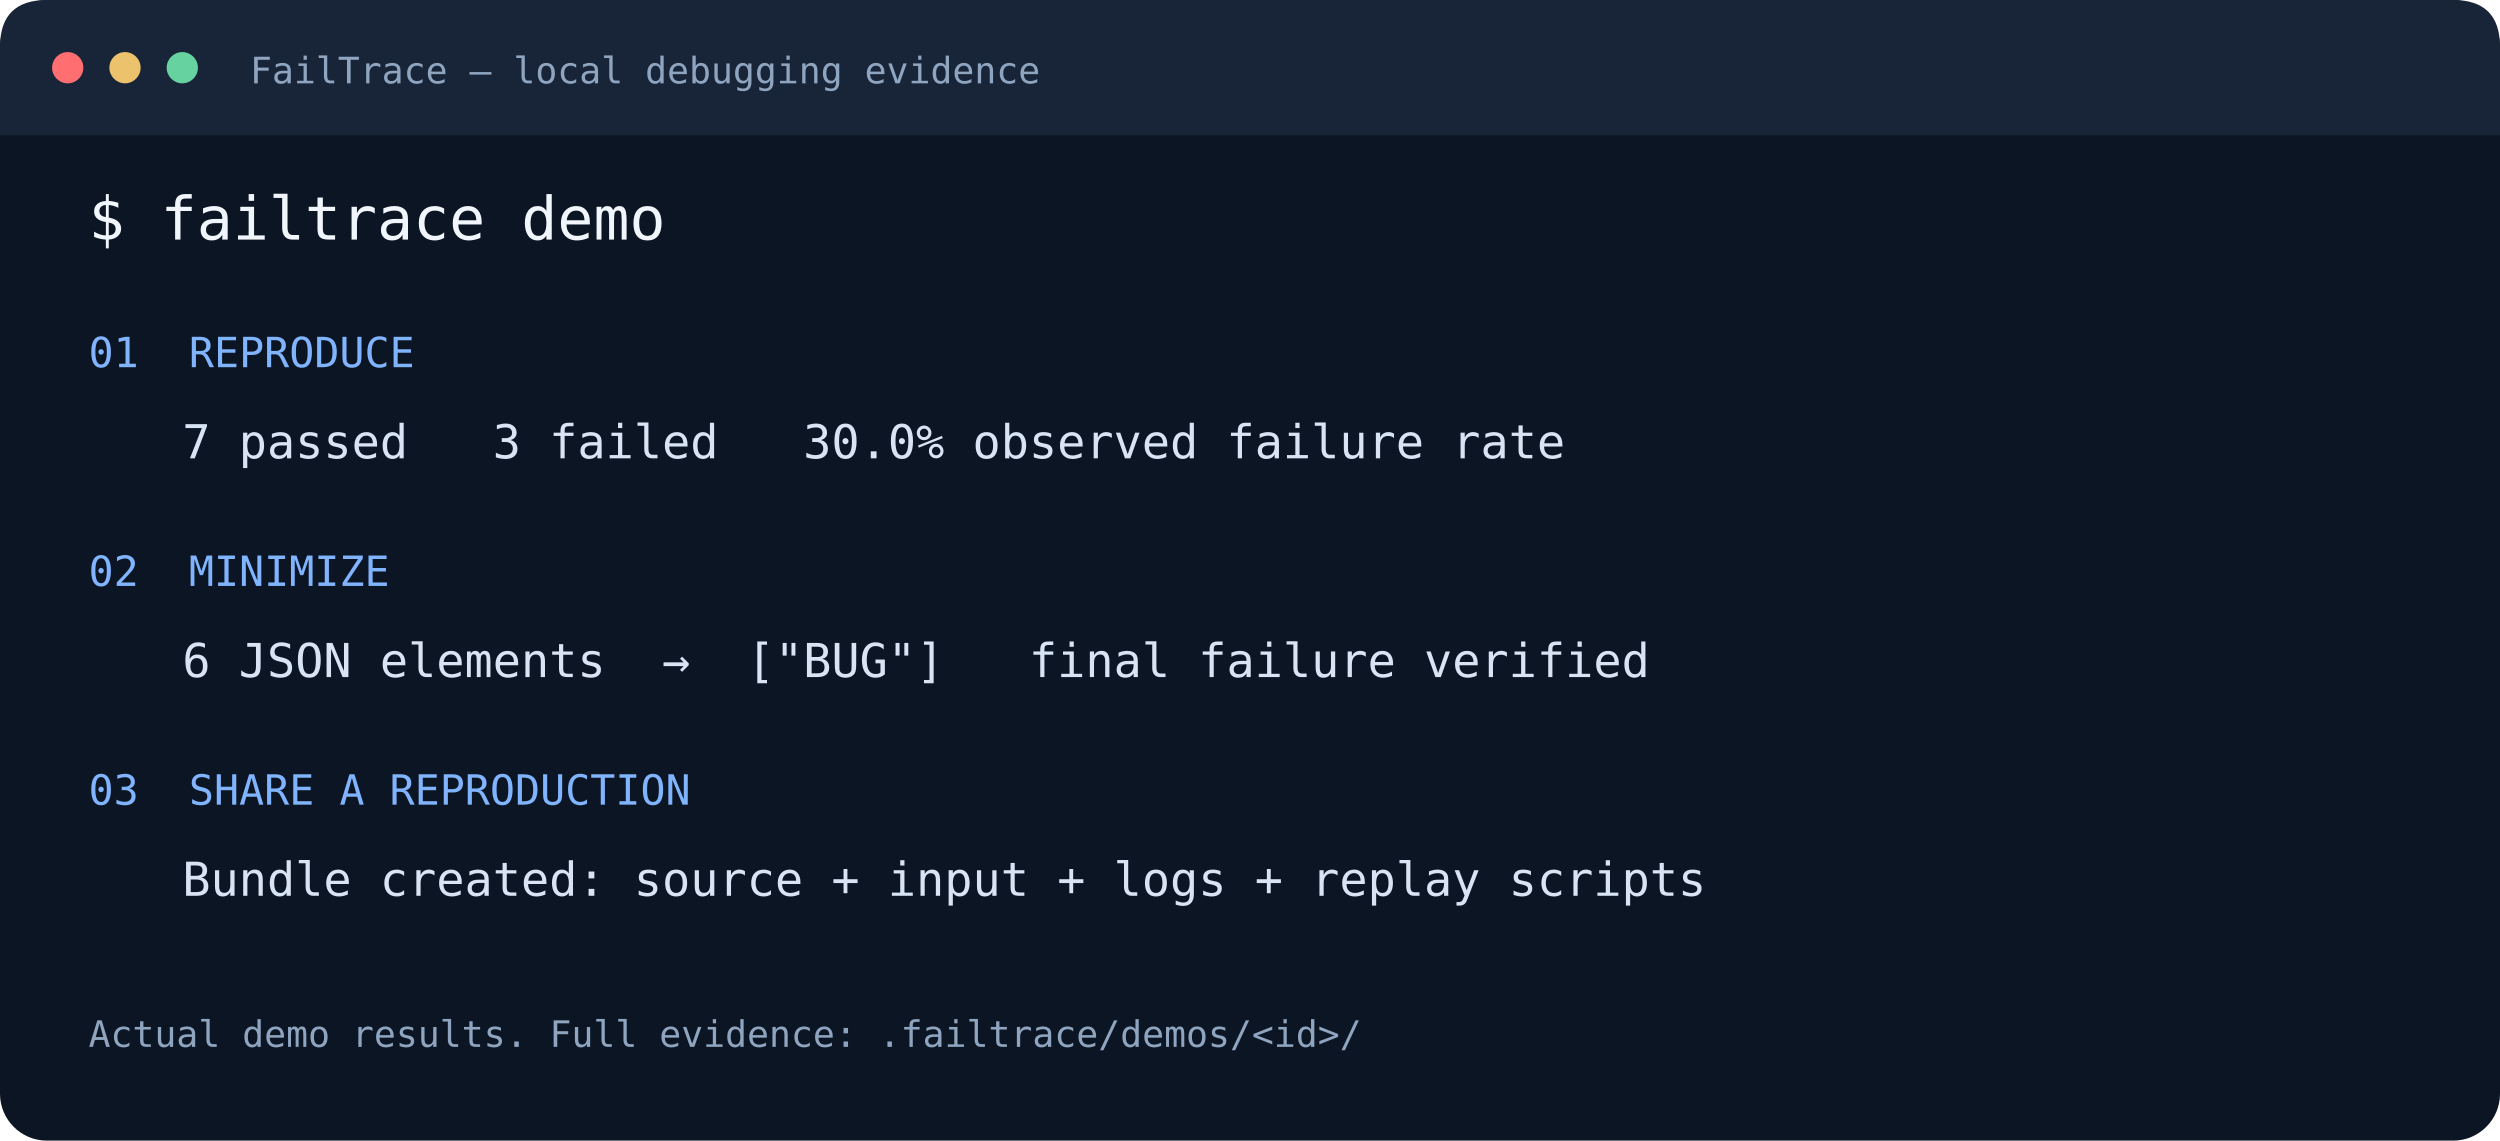
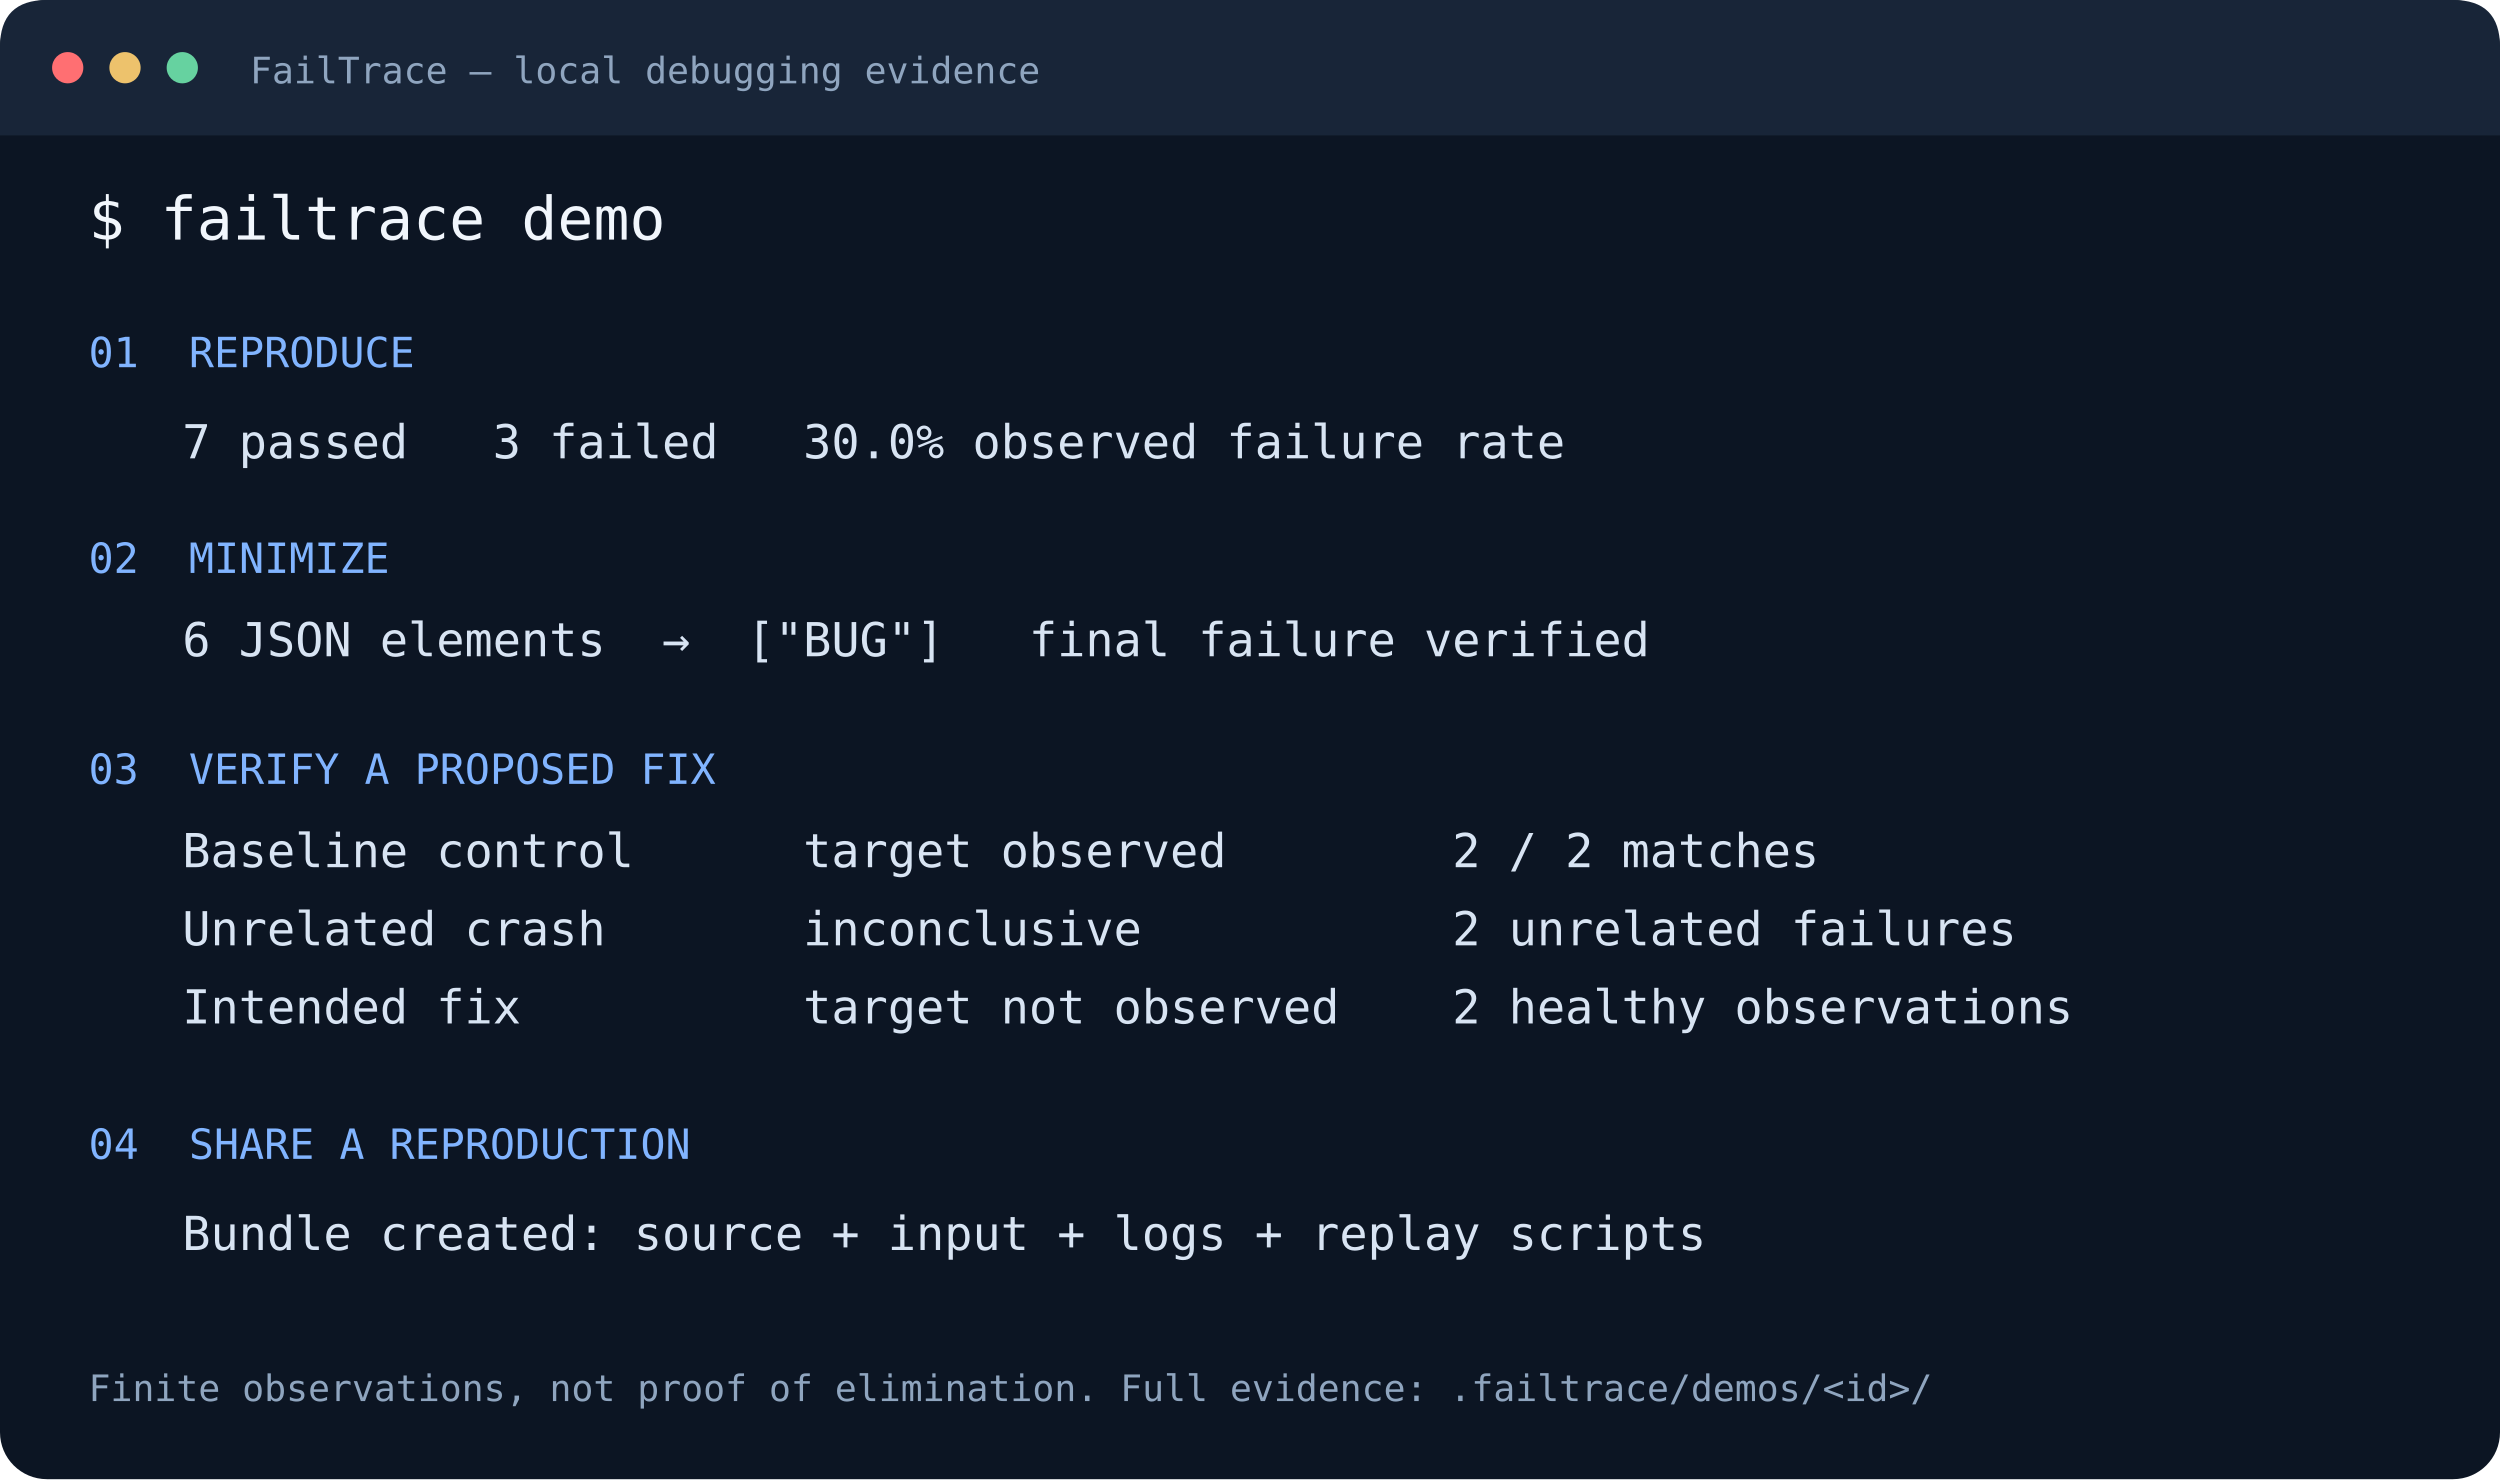
- <svg xmlns="http://www.w3.org/2000/svg" width="960" height="438" viewBox="0 0 960 438" role="img" aria-labelledby="title description">
-   <rect width="960" height="438" rx="18" fill="#0c1523" />
+ <svg xmlns="http://www.w3.org/2000/svg" width="960" height="568" viewBox="0 0 960 568" role="img" aria-labelledby="title description">
+   <rect width="960" height="568" rx="18" fill="#0c1523" />
  <path d="M18 0H942Q960 0 960 18V52H0V18Q0 0 18 0" fill="#182538" />
  <circle cx="26" cy="26" r="6" fill="#ff6f72" />
  <circle cx="48" cy="26" r="6" fill="#edc26c" />
  <circle cx="70" cy="26" r="6" fill="#66d2a0" />
  <g font-family="'Cascadia Code', 'DejaVu Sans Mono', Consolas, monospace" xml:space="preserve">
    <text x="96" y="32" fill="#8fa5bf" font-size="14">FailTrace — local debugging evidence</text>
    <text x="34" y="92" fill="#f1f6fc" font-size="23">$ failtrace demo</text>
    <text x="34" y="141" fill="#81b4ff" font-size="16">01  REPRODUCE</text>
    <text x="70" y="176" fill="#d8e4f3" font-size="18">7 passed   3 failed   30.0% observed failure rate</text>
-     <text x="34" y="225" fill="#81b4ff" font-size="16">02  MINIMIZE</text>
-     <text x="70" y="260" fill="#d8e4f3" font-size="18">6 JSON elements  →  ["BUG"]   final failure verified</text>
-     <text x="34" y="309" fill="#81b4ff" font-size="16">03  SHARE A REPRODUCTION</text>
-     <text x="70" y="344" fill="#d8e4f3" font-size="18">Bundle created: source + input + logs + replay scripts</text>
-     <text x="34" y="402" fill="#8fa5bf" font-size="14">Actual demo results. Full evidence: .failtrace/demos/&lt;id&gt;/</text>
+     <text x="34" y="220" fill="#81b4ff" font-size="16">02  MINIMIZE</text>
+     <text x="70" y="252" fill="#d8e4f3" font-size="18">6 JSON elements  →  ["BUG"]   final failure verified</text>
+     <text x="34" y="301" fill="#81b4ff" font-size="16">03  VERIFY A PROPOSED FIX</text>
+     <text x="70" y="333" fill="#d8e4f3" font-size="18">Baseline control      target observed        2 / 2 matches</text>
+     <text x="70" y="363" fill="#d8e4f3" font-size="18">Unrelated crash       inconclusive           2 unrelated failures</text>
+     <text x="70" y="393" fill="#d8e4f3" font-size="18">Intended fix          target not observed    2 healthy observations</text>
+     <text x="34" y="445" fill="#81b4ff" font-size="16">04  SHARE A REPRODUCTION</text>
+     <text x="70" y="480" fill="#d8e4f3" font-size="18">Bundle created: source + input + logs + replay scripts</text>
+     <text x="34" y="538" fill="#8fa5bf" font-size="14">Finite observations, not proof of elimination. Full evidence: .failtrace/demos/&lt;id&gt;/</text>
  </g>
</svg>
